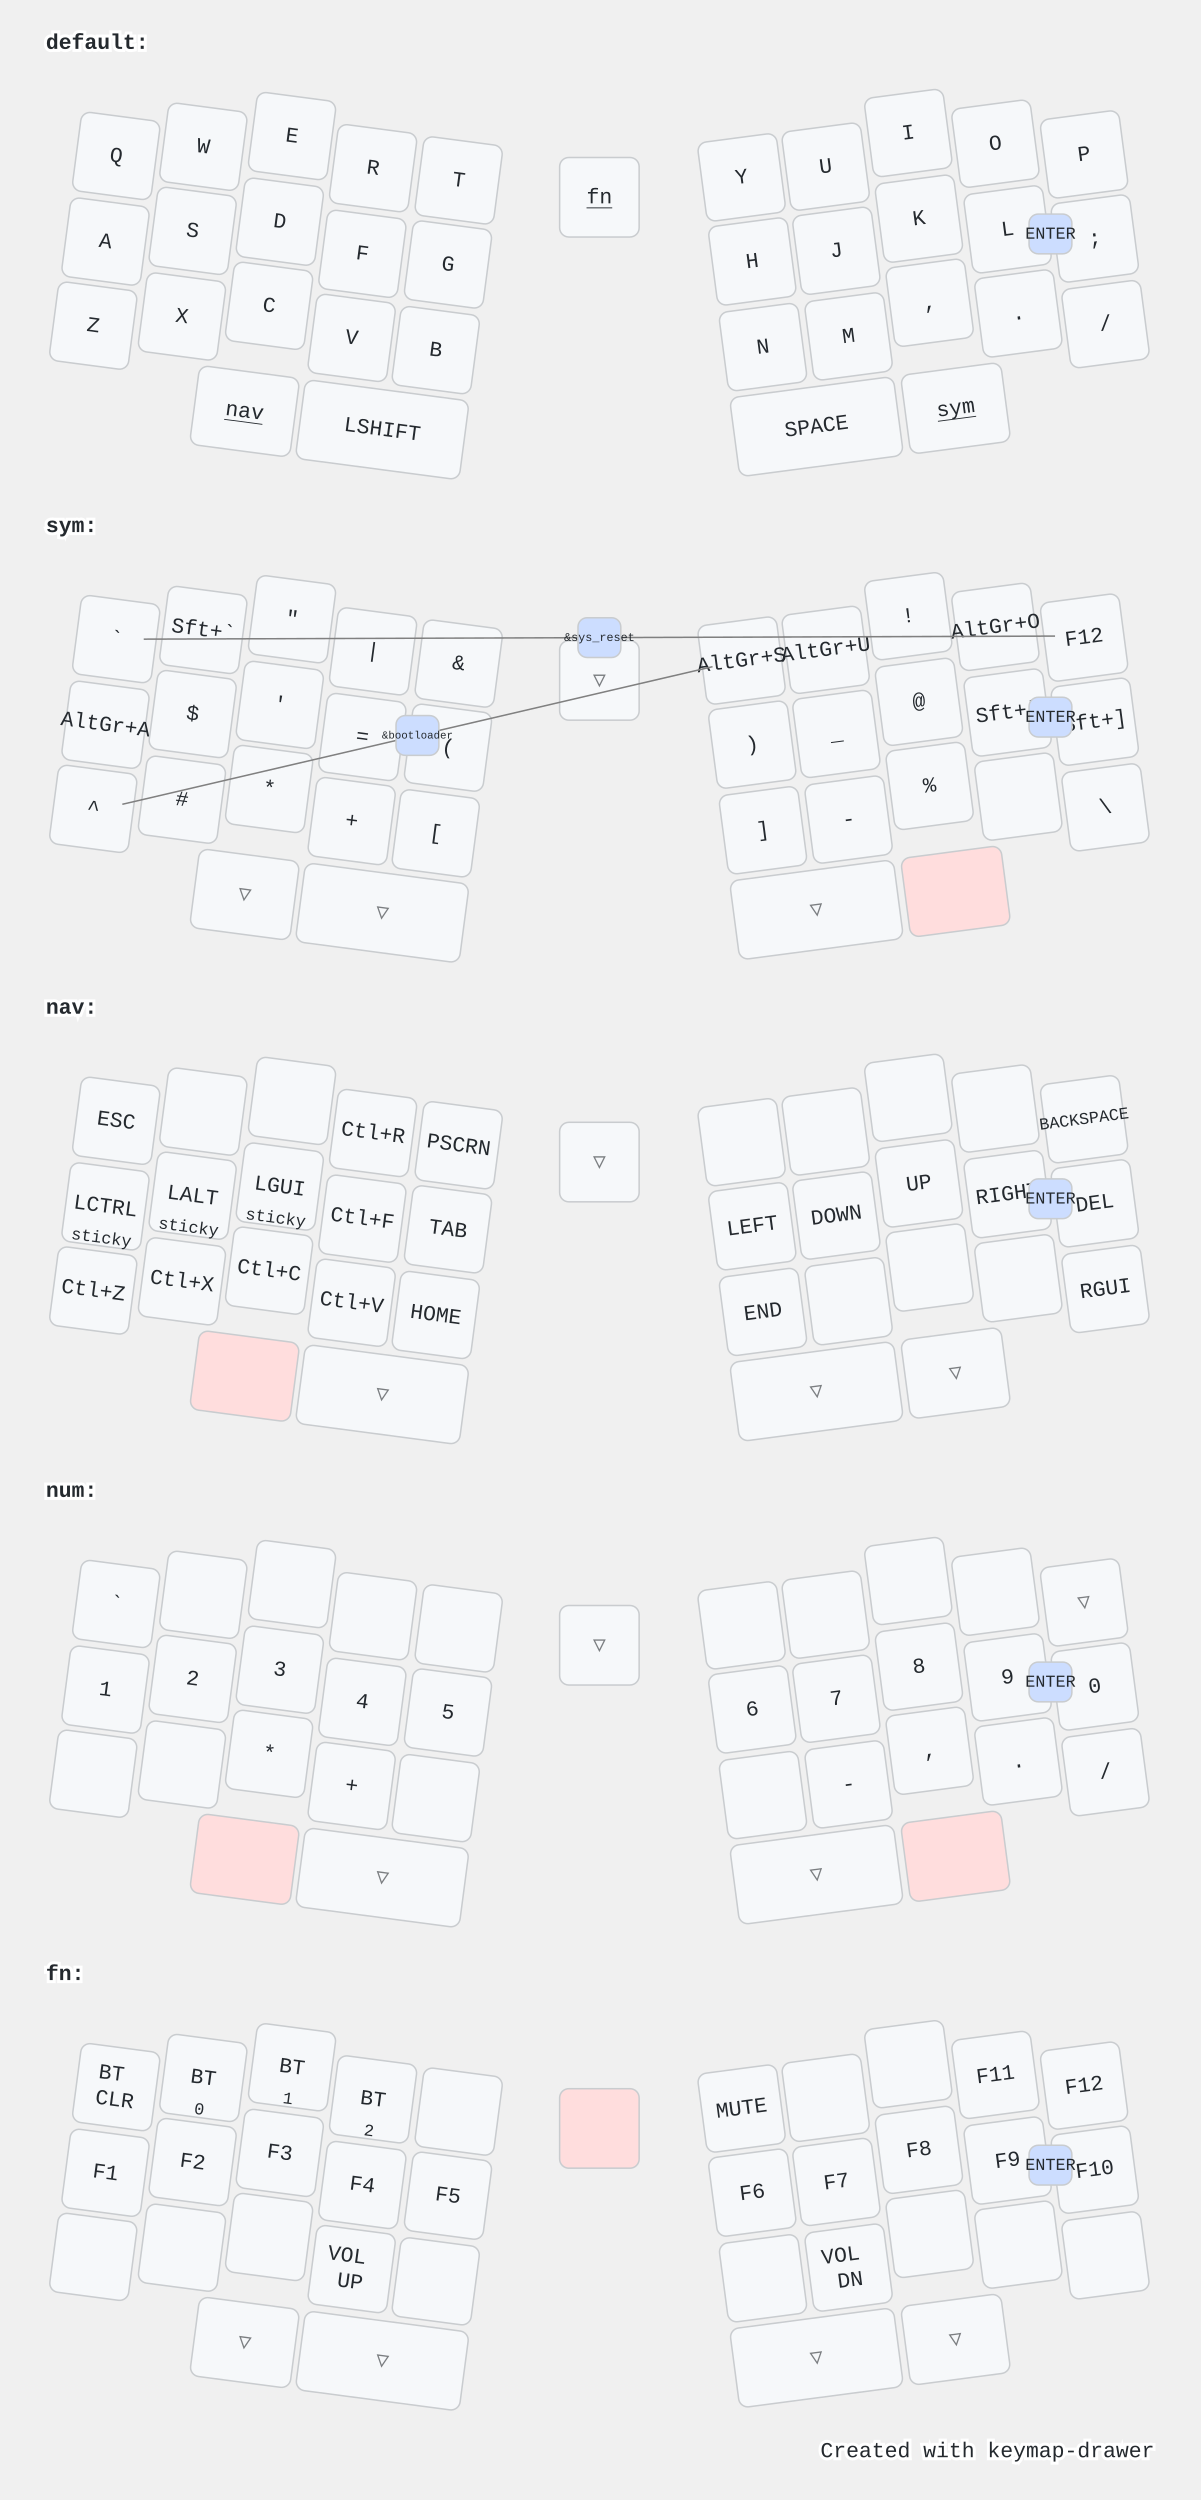
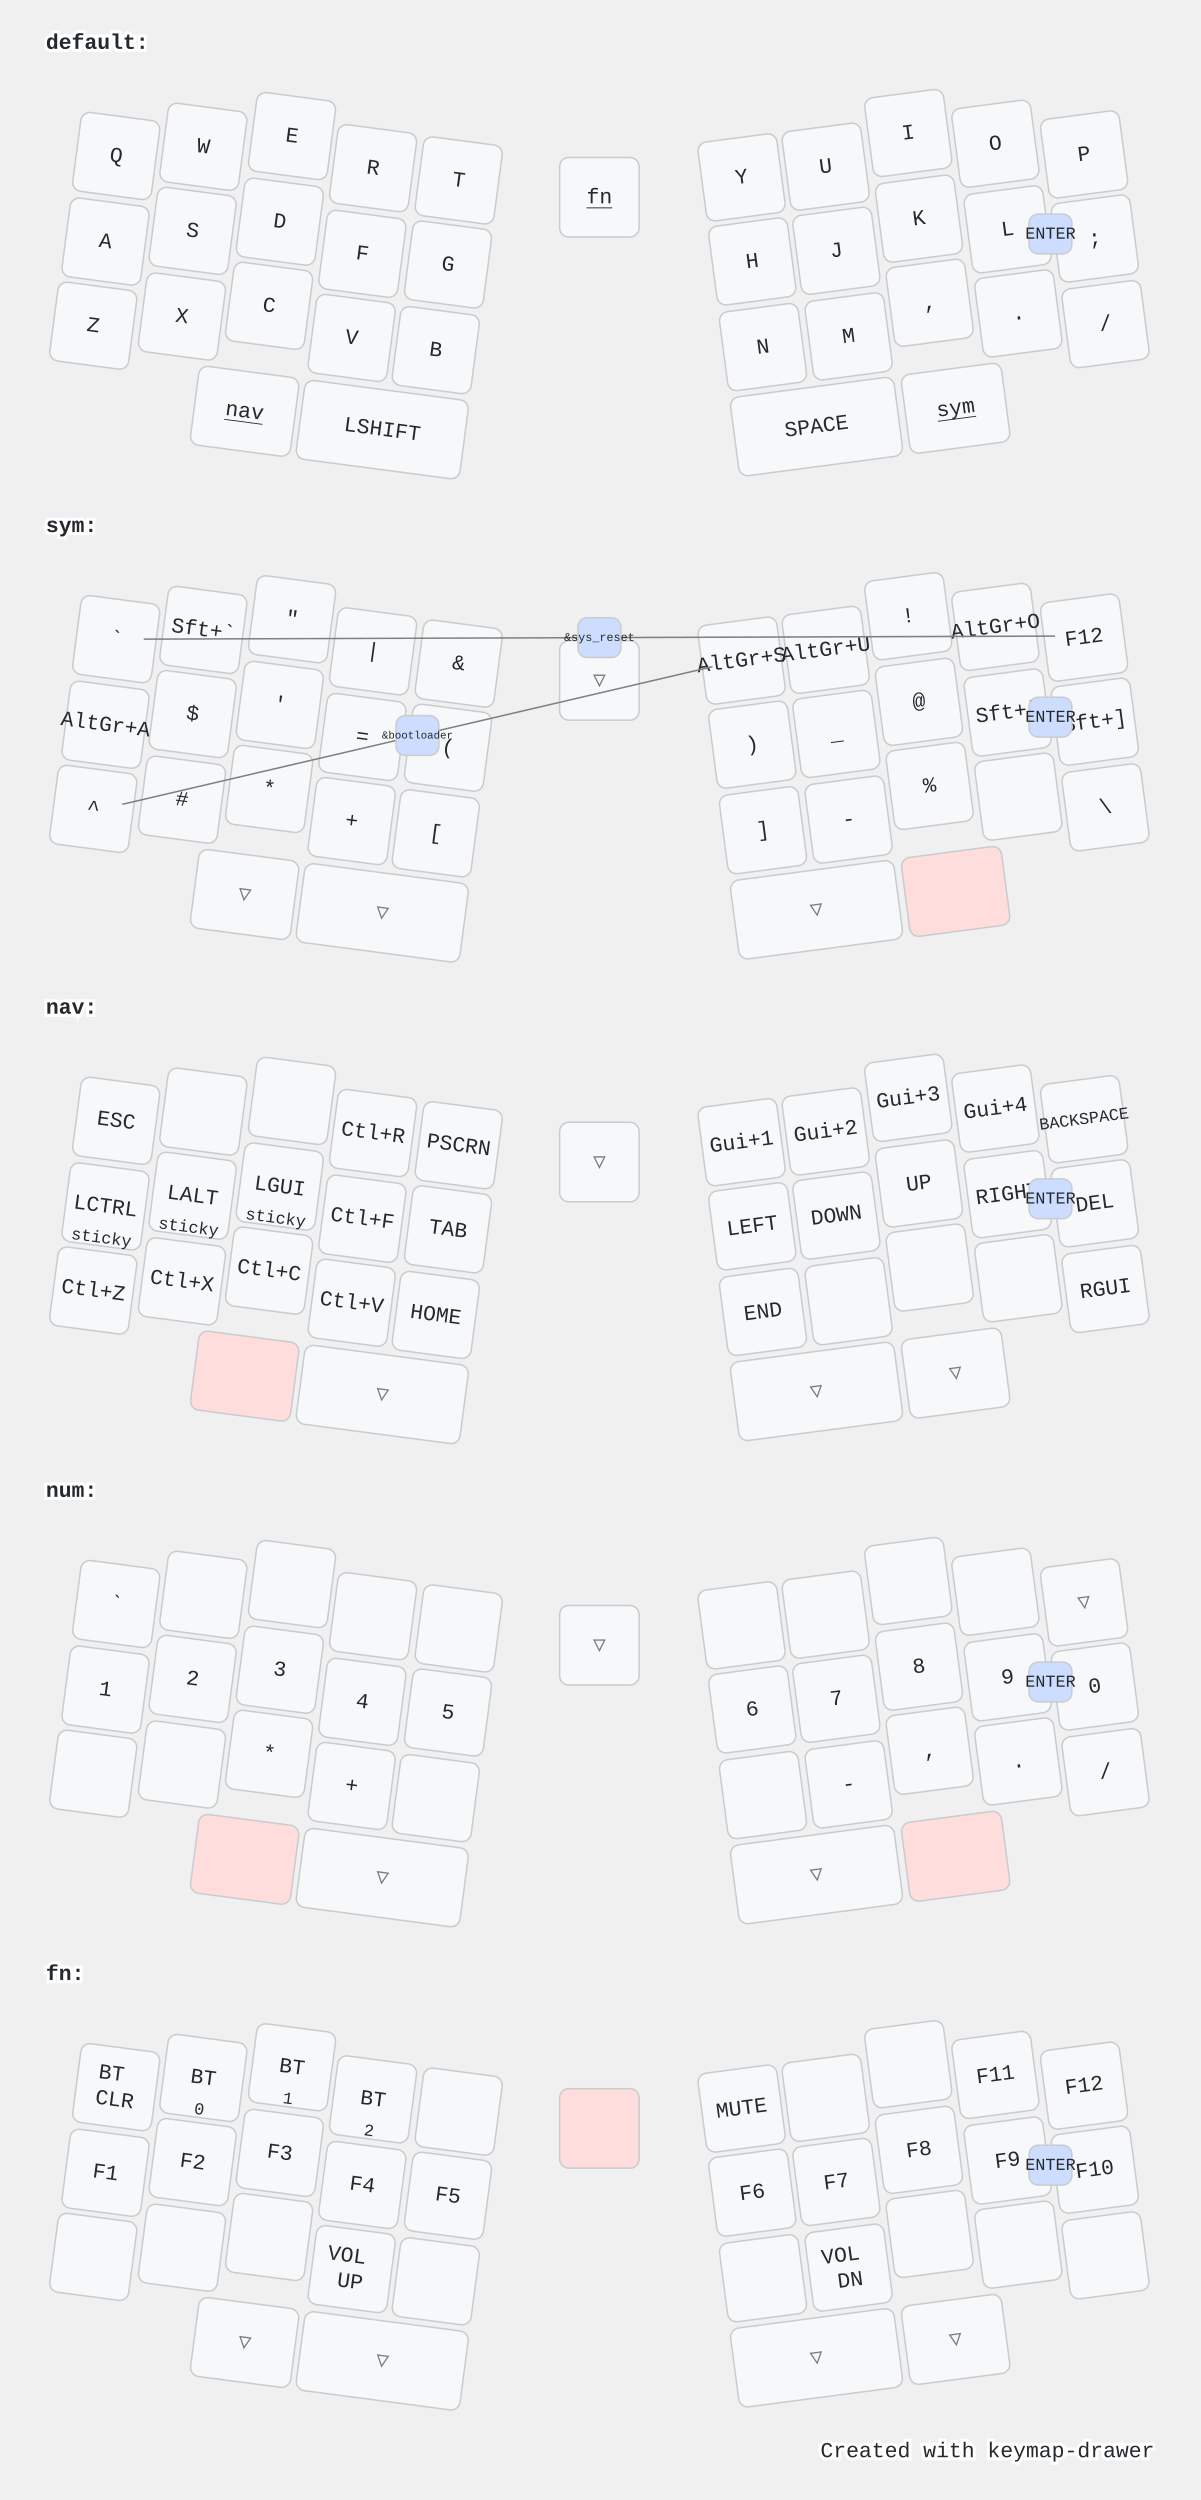
<svg xmlns="http://www.w3.org/2000/svg" width="785" height="1635" viewBox="0 0 785 1635" class="keymap">
  <style>/* inherit to force styles through use tags */
svg path {
    fill: inherit;
}

/* font and background color specifications */
svg.keymap {
    font-family: SFMono-Regular,Consolas,Liberation Mono,Menlo,monospace;
    font-size: 14px;
    font-kerning: normal;
    text-rendering: optimizeLegibility;
    fill: #24292e;
}

/* default key styling */
rect.key {
    fill: #f6f8fa;
}

rect.key, rect.combo {
    stroke: #c9cccf;
    stroke-width: 1;
}

/* default key side styling, only used is draw_key_sides is set */
rect.side {
    filter: brightness(90%);
}

/* color accent for combo boxes */
rect.combo, rect.combo-separate {
    fill: #cdf;
}

/* color accent for held keys */
rect.held, rect.combo.held {
    fill: #fdd;
}

/* color accent for ghost (optional) keys */
rect.ghost, rect.combo.ghost {
    stroke-dasharray: 4, 4;
    stroke-width: 2;
}

text {
    text-anchor: middle;
    dominant-baseline: middle;
}

/* styling for layer labels */
text.label {
    font-weight: bold;
    text-anchor: start;
    stroke: white;
    stroke-width: 4;
    paint-order: stroke;
}

/* styling for optional footer */
text.footer {
    text-anchor: end;
    dominant-baseline: auto;
    stroke: white;
    stroke-width: 4;
    paint-order: stroke;
}

/* styling for combo tap, and key non-tap label text */
text.combo, text.hold, text.shifted, text.left, text.right {
    font-size: 11px;
}

text.hold {
    text-anchor: middle;
    dominant-baseline: auto;
}

text.shifted {
    text-anchor: middle;
    dominant-baseline: hanging;
}

text.left {
    text-anchor: start;
}

text.right {
    text-anchor: end;
}

text.layer-activator {
    text-decoration: underline;
}

/* styling for hold/shifted label text in combo box */
text.combo.hold, text.combo.shifted, text.combo.left, text.combo.right {
    font-size: 8px;
}

/* lighter symbol for transparent keys */
text.trans {
    fill: #7b7e81;
}

/* styling for combo dendrons */
path.combo {
    stroke-width: 1;
    stroke: gray;
    fill: none;
}

/* Start Tabler Icons Cleanup */
/* cannot use height/width with glyphs */
.icon-tabler &gt; path {
    fill: inherit;
    stroke: inherit;
    stroke-width: 2;
}
/* hide tabler's default box */
.icon-tabler &gt; path[stroke="none"][fill="none"] {
    visibility: hidden;
}
/* End Tabler Icons Cleanup */

@media (prefers-color-scheme: dark) {
svg.keymap { fill: #d1d6db; }
rect.key { fill: #3f4750; }
rect.key, rect.combo { stroke: #60666c; }
rect.combo, rect.combo-separate { fill: #1f3d7a; }
rect.held, rect.combo.held { fill: #854747; }
text.label, text.footer { stroke: black; }
text.trans { fill: #7e8184; }
path.combo { stroke: #7f7f7f; }

}</style>
  <g transform="translate(30, 0)" class="layer-default">
    <text x="0" y="28" class="label" id="default">default:</text>
    <g transform="translate(0, 56)">
      <g transform="translate(46, 46) rotate(7.5)" class="key keypos-0">
        <rect rx="6" ry="6" x="-26" y="-26" width="52" height="52" class="key" />
        <text x="0" y="0" class="key tap">Q</text>
      </g>
      <g transform="translate(103, 40) rotate(7.5)" class="key keypos-1">
        <rect rx="6" ry="6" x="-26" y="-26" width="52" height="52" class="key" />
        <text x="0" y="0" class="key tap">W</text>
      </g>
      <g transform="translate(161, 33) rotate(7.5)" class="key keypos-2">
        <rect rx="6" ry="6" x="-26" y="-26" width="52" height="52" class="key" />
        <text x="0" y="0" class="key tap">E</text>
      </g>
      <g transform="translate(214, 54) rotate(7.5)" class="key keypos-3">
        <rect rx="6" ry="6" x="-26" y="-26" width="52" height="52" class="key" />
        <text x="0" y="0" class="key tap">R</text>
      </g>
      <g transform="translate(270, 62) rotate(7.5)" class="key keypos-4">
        <rect rx="6" ry="6" x="-26" y="-26" width="52" height="52" class="key" />
        <text x="0" y="0" class="key tap">T</text>
      </g>
      <g transform="translate(455, 60) rotate(-7.5)" class="key keypos-5">
        <rect rx="6" ry="6" x="-26" y="-26" width="52" height="52" class="key" />
        <text x="0" y="0" class="key tap">Y</text>
      </g>
      <g transform="translate(510, 53) rotate(-7.5)" class="key keypos-6">
        <rect rx="6" ry="6" x="-26" y="-26" width="52" height="52" class="key" />
        <text x="0" y="0" class="key tap">U</text>
      </g>
      <g transform="translate(564, 31) rotate(-7.5)" class="key keypos-7">
        <rect rx="6" ry="6" x="-26" y="-26" width="52" height="52" class="key" />
        <text x="0" y="0" class="key tap">I</text>
      </g>
      <g transform="translate(621, 38) rotate(-7.5)" class="key keypos-8">
        <rect rx="6" ry="6" x="-26" y="-26" width="52" height="52" class="key" />
        <text x="0" y="0" class="key tap">O</text>
      </g>
      <g transform="translate(679, 45) rotate(-7.5)" class="key keypos-9">
        <rect rx="6" ry="6" x="-26" y="-26" width="52" height="52" class="key" />
        <text x="0" y="0" class="key tap">P</text>
      </g>
      <g transform="translate(39, 102) rotate(7.5)" class="key keypos-10">
        <rect rx="6" ry="6" x="-26" y="-26" width="52" height="52" class="key" />
        <text x="0" y="0" class="key tap">A</text>
      </g>
      <g transform="translate(96, 95) rotate(7.5)" class="key keypos-11">
        <rect rx="6" ry="6" x="-26" y="-26" width="52" height="52" class="key" />
        <text x="0" y="0" class="key tap">S</text>
      </g>
      <g transform="translate(153, 89) rotate(7.5)" class="key keypos-12">
        <rect rx="6" ry="6" x="-26" y="-26" width="52" height="52" class="key" />
        <text x="0" y="0" class="key tap">D</text>
      </g>
      <g transform="translate(207, 110) rotate(7.5)" class="key keypos-13">
        <rect rx="6" ry="6" x="-26" y="-26" width="52" height="52" class="key" />
        <text x="0" y="0" class="key tap">F</text>
      </g>
      <g transform="translate(263, 117) rotate(7.5)" class="key keypos-14">
        <rect rx="6" ry="6" x="-26" y="-26" width="52" height="52" class="key" />
        <text x="0" y="0" class="key tap">G</text>
      </g>
      <g transform="translate(462, 115) rotate(-7.5)" class="key keypos-15">
        <rect rx="6" ry="6" x="-26" y="-26" width="52" height="52" class="key" />
        <text x="0" y="0" class="key tap">H</text>
      </g>
      <g transform="translate(517, 108) rotate(-7.5)" class="key keypos-16">
        <rect rx="6" ry="6" x="-26" y="-26" width="52" height="52" class="key" />
        <text x="0" y="0" class="key tap">J</text>
      </g>
      <g transform="translate(571, 87) rotate(-7.5)" class="key keypos-17">
        <rect rx="6" ry="6" x="-26" y="-26" width="52" height="52" class="key" />
        <text x="0" y="0" class="key tap">K</text>
      </g>
      <g transform="translate(629, 94) rotate(-7.5)" class="key keypos-18">
        <rect rx="6" ry="6" x="-26" y="-26" width="52" height="52" class="key" />
        <text x="0" y="0" class="key tap">L</text>
      </g>
      <g transform="translate(686, 100) rotate(-7.5)" class="key keypos-19">
        <rect rx="6" ry="6" x="-26" y="-26" width="52" height="52" class="key" />
        <text x="0" y="0" class="key tap">;</text>
      </g>
      <g transform="translate(31, 157) rotate(7.5)" class="key keypos-20">
        <rect rx="6" ry="6" x="-26" y="-26" width="52" height="52" class="key" />
        <text x="0" y="0" class="key tap">Z</text>
      </g>
      <g transform="translate(89, 151) rotate(7.5)" class="key keypos-21">
        <rect rx="6" ry="6" x="-26" y="-26" width="52" height="52" class="key" />
        <text x="0" y="0" class="key tap">X</text>
      </g>
      <g transform="translate(146, 144) rotate(7.5)" class="key keypos-22">
        <rect rx="6" ry="6" x="-26" y="-26" width="52" height="52" class="key" />
        <text x="0" y="0" class="key tap">C</text>
      </g>
      <g transform="translate(200, 165) rotate(7.5)" class="key keypos-23">
        <rect rx="6" ry="6" x="-26" y="-26" width="52" height="52" class="key" />
        <text x="0" y="0" class="key tap">V</text>
      </g>
      <g transform="translate(255, 173) rotate(7.5)" class="key keypos-24">
        <rect rx="6" ry="6" x="-26" y="-26" width="52" height="52" class="key" />
        <text x="0" y="0" class="key tap">B</text>
      </g>
      <g transform="translate(469, 171) rotate(-7.5)" class="key keypos-25">
        <rect rx="6" ry="6" x="-26" y="-26" width="52" height="52" class="key" />
        <text x="0" y="0" class="key tap">N</text>
      </g>
      <g transform="translate(525, 164) rotate(-7.5)" class="key keypos-26">
        <rect rx="6" ry="6" x="-26" y="-26" width="52" height="52" class="key" />
        <text x="0" y="0" class="key tap">M</text>
      </g>
      <g transform="translate(578, 142) rotate(-7.5)" class="key keypos-27">
        <rect rx="6" ry="6" x="-26" y="-26" width="52" height="52" class="key" />
        <text x="0" y="0" class="key tap">,</text>
      </g>
      <g transform="translate(636, 149) rotate(-7.5)" class="key keypos-28">
        <rect rx="6" ry="6" x="-26" y="-26" width="52" height="52" class="key" />
        <text x="0" y="0" class="key tap">.</text>
      </g>
      <g transform="translate(693, 156) rotate(-7.5)" class="key keypos-29">
        <rect rx="6" ry="6" x="-26" y="-26" width="52" height="52" class="key" />
        <text x="0" y="0" class="key tap">/</text>
      </g>
      <g transform="translate(130, 213) rotate(7.5)" class="key keypos-30">
        <rect rx="6" ry="6" x="-33" y="-26" width="66" height="52" class="key" />
        <a href="#nav">
          <text x="0" y="0" class="key tap layer-activator">nav</text>
        </a>
      </g>
      <g transform="translate(220, 225) rotate(7.5)" class="key keypos-31">
        <rect rx="6" ry="6" x="-54" y="-26" width="108" height="52" class="key" />
        <text x="0" y="0" class="key tap">LSHIFT</text>
      </g>
      <g transform="translate(362, 73)" class="key keypos-32">
        <rect rx="6" ry="6" x="-26" y="-26" width="52" height="52" class="key" />
        <a href="#fn">
          <text x="0" y="0" class="key tap layer-activator">fn</text>
        </a>
      </g>
      <g transform="translate(504, 223) rotate(-7.5)" class="key keypos-33">
        <rect rx="6" ry="6" x="-54" y="-26" width="108" height="52" class="key" />
        <text x="0" y="0" class="key tap">SPACE</text>
      </g>
      <g transform="translate(595, 211) rotate(-7.5)" class="key keypos-34">
        <rect rx="6" ry="6" x="-33" y="-26" width="66" height="52" class="key" />
        <a href="#sym">
          <text x="0" y="0" class="key tap layer-activator">sym</text>
        </a>
      </g>
      <g class="combo combopos-0">
        <rect rx="6" ry="6" x="643" y="84" width="28" height="26" class="combo" />
        <text x="657" y="97" class="combo tap">ENTER</text>
      </g>
    </g>
  </g>
  <g transform="translate(30, 316)" class="layer-sym">
    <text x="0" y="28" class="label" id="sym">sym:</text>
    <g transform="translate(0, 56)">
      <g transform="translate(46, 46) rotate(7.5)" class="key keypos-0">
        <rect rx="6" ry="6" x="-26" y="-26" width="52" height="52" class="key" />
        <text x="0" y="0" class="key tap">`</text>
      </g>
      <g transform="translate(103, 40) rotate(7.5)" class="key keypos-1">
        <rect rx="6" ry="6" x="-26" y="-26" width="52" height="52" class="key" />
        <text x="0" y="0" class="key tap">Sft+`</text>
      </g>
      <g transform="translate(161, 33) rotate(7.5)" class="key keypos-2">
        <rect rx="6" ry="6" x="-26" y="-26" width="52" height="52" class="key" />
        <text x="0" y="0" class="key tap">"</text>
      </g>
      <g transform="translate(214, 54) rotate(7.5)" class="key keypos-3">
        <rect rx="6" ry="6" x="-26" y="-26" width="52" height="52" class="key" />
        <text x="0" y="0" class="key tap">|</text>
      </g>
      <g transform="translate(270, 62) rotate(7.5)" class="key keypos-4">
        <rect rx="6" ry="6" x="-26" y="-26" width="52" height="52" class="key" />
        <text x="0" y="0" class="key tap">&amp;</text>
      </g>
      <g transform="translate(455, 60) rotate(-7.5)" class="key keypos-5">
        <rect rx="6" ry="6" x="-26" y="-26" width="52" height="52" class="key" />
        <text x="0" y="0" class="key tap">AltGr+S</text>
      </g>
      <g transform="translate(510, 53) rotate(-7.5)" class="key keypos-6">
        <rect rx="6" ry="6" x="-26" y="-26" width="52" height="52" class="key" />
        <text x="0" y="0" class="key tap">AltGr+U</text>
      </g>
      <g transform="translate(564, 31) rotate(-7.5)" class="key keypos-7">
        <rect rx="6" ry="6" x="-26" y="-26" width="52" height="52" class="key" />
        <text x="0" y="0" class="key tap">!</text>
      </g>
      <g transform="translate(621, 38) rotate(-7.5)" class="key keypos-8">
        <rect rx="6" ry="6" x="-26" y="-26" width="52" height="52" class="key" />
        <text x="0" y="0" class="key tap">AltGr+O</text>
      </g>
      <g transform="translate(679, 45) rotate(-7.5)" class="key keypos-9">
        <rect rx="6" ry="6" x="-26" y="-26" width="52" height="52" class="key" />
        <text x="0" y="0" class="key tap">F12</text>
      </g>
      <g transform="translate(39, 102) rotate(7.5)" class="key keypos-10">
        <rect rx="6" ry="6" x="-26" y="-26" width="52" height="52" class="key" />
        <text x="0" y="0" class="key tap">AltGr+A</text>
      </g>
      <g transform="translate(96, 95) rotate(7.5)" class="key keypos-11">
        <rect rx="6" ry="6" x="-26" y="-26" width="52" height="52" class="key" />
        <text x="0" y="0" class="key tap">$</text>
      </g>
      <g transform="translate(153, 89) rotate(7.5)" class="key keypos-12">
        <rect rx="6" ry="6" x="-26" y="-26" width="52" height="52" class="key" />
        <text x="0" y="0" class="key tap">'</text>
      </g>
      <g transform="translate(207, 110) rotate(7.5)" class="key keypos-13">
        <rect rx="6" ry="6" x="-26" y="-26" width="52" height="52" class="key" />
        <text x="0" y="0" class="key tap">=</text>
      </g>
      <g transform="translate(263, 117) rotate(7.5)" class="key keypos-14">
        <rect rx="6" ry="6" x="-26" y="-26" width="52" height="52" class="key" />
        <text x="0" y="0" class="key tap">(</text>
      </g>
      <g transform="translate(462, 115) rotate(-7.5)" class="key keypos-15">
        <rect rx="6" ry="6" x="-26" y="-26" width="52" height="52" class="key" />
        <text x="0" y="0" class="key tap">)</text>
      </g>
      <g transform="translate(517, 108) rotate(-7.5)" class="key keypos-16">
        <rect rx="6" ry="6" x="-26" y="-26" width="52" height="52" class="key" />
        <text x="0" y="0" class="key tap">_</text>
      </g>
      <g transform="translate(571, 87) rotate(-7.5)" class="key keypos-17">
        <rect rx="6" ry="6" x="-26" y="-26" width="52" height="52" class="key" />
        <text x="0" y="0" class="key tap">@</text>
      </g>
      <g transform="translate(629, 94) rotate(-7.5)" class="key keypos-18">
        <rect rx="6" ry="6" x="-26" y="-26" width="52" height="52" class="key" />
        <text x="0" y="0" class="key tap">Sft+[</text>
      </g>
      <g transform="translate(686, 100) rotate(-7.5)" class="key keypos-19">
        <rect rx="6" ry="6" x="-26" y="-26" width="52" height="52" class="key" />
        <text x="0" y="0" class="key tap">Sft+]</text>
      </g>
      <g transform="translate(31, 157) rotate(7.5)" class="key keypos-20">
        <rect rx="6" ry="6" x="-26" y="-26" width="52" height="52" class="key" />
        <text x="0" y="0" class="key tap">^</text>
      </g>
      <g transform="translate(89, 151) rotate(7.5)" class="key keypos-21">
        <rect rx="6" ry="6" x="-26" y="-26" width="52" height="52" class="key" />
        <text x="0" y="0" class="key tap">#</text>
      </g>
      <g transform="translate(146, 144) rotate(7.5)" class="key keypos-22">
        <rect rx="6" ry="6" x="-26" y="-26" width="52" height="52" class="key" />
        <text x="0" y="0" class="key tap">*</text>
      </g>
      <g transform="translate(200, 165) rotate(7.5)" class="key keypos-23">
        <rect rx="6" ry="6" x="-26" y="-26" width="52" height="52" class="key" />
        <text x="0" y="0" class="key tap">+</text>
      </g>
      <g transform="translate(255, 173) rotate(7.5)" class="key keypos-24">
        <rect rx="6" ry="6" x="-26" y="-26" width="52" height="52" class="key" />
        <text x="0" y="0" class="key tap">[</text>
      </g>
      <g transform="translate(469, 171) rotate(-7.5)" class="key keypos-25">
        <rect rx="6" ry="6" x="-26" y="-26" width="52" height="52" class="key" />
        <text x="0" y="0" class="key tap">]</text>
      </g>
      <g transform="translate(525, 164) rotate(-7.5)" class="key keypos-26">
        <rect rx="6" ry="6" x="-26" y="-26" width="52" height="52" class="key" />
        <text x="0" y="0" class="key tap">-</text>
      </g>
      <g transform="translate(578, 142) rotate(-7.5)" class="key keypos-27">
        <rect rx="6" ry="6" x="-26" y="-26" width="52" height="52" class="key" />
        <text x="0" y="0" class="key tap">%</text>
      </g>
      <g transform="translate(636, 149) rotate(-7.5)" class="key keypos-28">
        <rect rx="6" ry="6" x="-26" y="-26" width="52" height="52" class="key" />
      </g>
      <g transform="translate(693, 156) rotate(-7.5)" class="key keypos-29">
        <rect rx="6" ry="6" x="-26" y="-26" width="52" height="52" class="key" />
        <text x="0" y="0" class="key tap">\</text>
      </g>
      <g transform="translate(130, 213) rotate(7.5)" class="key trans keypos-30">
        <rect rx="6" ry="6" x="-33" y="-26" width="66" height="52" class="key trans" />
        <text x="0" y="0" class="key trans tap">▽</text>
      </g>
      <g transform="translate(220, 225) rotate(7.5)" class="key trans keypos-31">
        <rect rx="6" ry="6" x="-54" y="-26" width="108" height="52" class="key trans" />
        <text x="0" y="0" class="key trans tap">▽</text>
      </g>
      <g transform="translate(362, 73)" class="key trans keypos-32">
        <rect rx="6" ry="6" x="-26" y="-26" width="52" height="52" class="key trans" />
        <text x="0" y="0" class="key trans tap">▽</text>
      </g>
      <g transform="translate(504, 223) rotate(-7.5)" class="key trans keypos-33">
        <rect rx="6" ry="6" x="-54" y="-26" width="108" height="52" class="key trans" />
        <text x="0" y="0" class="key trans tap">▽</text>
      </g>
      <g transform="translate(595, 211) rotate(-7.5)" class="key held keypos-34">
        <rect rx="6" ry="6" x="-33" y="-26" width="66" height="52" class="key held" />
      </g>
      <g class="combo combopos-0">
        <rect rx="6" ry="6" x="643" y="84" width="28" height="26" class="combo" />
        <text x="657" y="97" class="combo tap">ENTER</text>
      </g>
      <g class="combo combopos-1">
        <path d="M362,45 l-298,1" class="combo" />
        <path d="M362,45 l298,-1" class="combo" />
        <rect rx="6" ry="6" x="348" y="32" width="28" height="26" class="combo" />
        <text x="362" y="45" class="combo tap">
          <tspan style="font-size: 70%">&amp;sys_reset</tspan>
        </text>
      </g>
      <g class="combo combopos-2">
        <path d="M243,109 l193,-45" class="combo" />
        <path d="M243,109 l-193,45" class="combo" />
        <rect rx="6" ry="6" x="229" y="96" width="28" height="26" class="combo" />
        <text x="243" y="109" class="combo tap">
          <tspan style="font-size: 64%">&amp;bootloader</tspan>
        </text>
      </g>
    </g>
  </g>
  <g transform="translate(30, 631)" class="layer-nav">
    <text x="0" y="28" class="label" id="nav">nav:</text>
    <g transform="translate(0, 56)">
      <g transform="translate(46, 46) rotate(7.5)" class="key keypos-0">
        <rect rx="6" ry="6" x="-26" y="-26" width="52" height="52" class="key" />
        <text x="0" y="0" class="key tap">ESC</text>
      </g>
      <g transform="translate(103, 40) rotate(7.5)" class="key keypos-1">
        <rect rx="6" ry="6" x="-26" y="-26" width="52" height="52" class="key" />
      </g>
      <g transform="translate(161, 33) rotate(7.5)" class="key keypos-2">
        <rect rx="6" ry="6" x="-26" y="-26" width="52" height="52" class="key" />
      </g>
      <g transform="translate(214, 54) rotate(7.5)" class="key keypos-3">
        <rect rx="6" ry="6" x="-26" y="-26" width="52" height="52" class="key" />
        <text x="0" y="0" class="key tap">Ctl+R</text>
      </g>
      <g transform="translate(270, 62) rotate(7.5)" class="key keypos-4">
        <rect rx="6" ry="6" x="-26" y="-26" width="52" height="52" class="key" />
        <text x="0" y="0" class="key tap">PSCRN</text>
      </g>
      <g transform="translate(455, 60) rotate(-7.5)" class="key keypos-5">
        <rect rx="6" ry="6" x="-26" y="-26" width="52" height="52" class="key" />
+         <text x="0" y="0" class="key tap">Gui+1</text>
      </g>
      <g transform="translate(510, 53) rotate(-7.5)" class="key keypos-6">
        <rect rx="6" ry="6" x="-26" y="-26" width="52" height="52" class="key" />
+         <text x="0" y="0" class="key tap">Gui+2</text>
      </g>
      <g transform="translate(564, 31) rotate(-7.5)" class="key keypos-7">
        <rect rx="6" ry="6" x="-26" y="-26" width="52" height="52" class="key" />
+         <text x="0" y="0" class="key tap">Gui+3</text>
      </g>
      <g transform="translate(621, 38) rotate(-7.5)" class="key keypos-8">
        <rect rx="6" ry="6" x="-26" y="-26" width="52" height="52" class="key" />
+         <text x="0" y="0" class="key tap">Gui+4</text>
      </g>
      <g transform="translate(679, 45) rotate(-7.5)" class="key keypos-9">
        <rect rx="6" ry="6" x="-26" y="-26" width="52" height="52" class="key" />
        <text x="0" y="0" class="key tap">
          <tspan style="font-size: 78%">BACKSPACE</tspan>
        </text>
      </g>
      <g transform="translate(39, 102) rotate(7.5)" class="key keypos-10">
        <rect rx="6" ry="6" x="-26" y="-26" width="52" height="52" class="key" />
        <text x="0" y="0" class="key tap">LCTRL</text>
        <text x="0" y="24" class="key hold">sticky</text>
      </g>
      <g transform="translate(96, 95) rotate(7.5)" class="key keypos-11">
        <rect rx="6" ry="6" x="-26" y="-26" width="52" height="52" class="key" />
        <text x="0" y="0" class="key tap">LALT</text>
        <text x="0" y="24" class="key hold">sticky</text>
      </g>
      <g transform="translate(153, 89) rotate(7.5)" class="key keypos-12">
        <rect rx="6" ry="6" x="-26" y="-26" width="52" height="52" class="key" />
        <text x="0" y="0" class="key tap">LGUI</text>
        <text x="0" y="24" class="key hold">sticky</text>
      </g>
      <g transform="translate(207, 110) rotate(7.5)" class="key keypos-13">
        <rect rx="6" ry="6" x="-26" y="-26" width="52" height="52" class="key" />
        <text x="0" y="0" class="key tap">Ctl+F</text>
      </g>
      <g transform="translate(263, 117) rotate(7.5)" class="key keypos-14">
        <rect rx="6" ry="6" x="-26" y="-26" width="52" height="52" class="key" />
        <text x="0" y="0" class="key tap">TAB</text>
      </g>
      <g transform="translate(462, 115) rotate(-7.5)" class="key keypos-15">
        <rect rx="6" ry="6" x="-26" y="-26" width="52" height="52" class="key" />
        <text x="0" y="0" class="key tap">LEFT</text>
      </g>
      <g transform="translate(517, 108) rotate(-7.5)" class="key keypos-16">
        <rect rx="6" ry="6" x="-26" y="-26" width="52" height="52" class="key" />
        <text x="0" y="0" class="key tap">DOWN</text>
      </g>
      <g transform="translate(571, 87) rotate(-7.5)" class="key keypos-17">
        <rect rx="6" ry="6" x="-26" y="-26" width="52" height="52" class="key" />
        <text x="0" y="0" class="key tap">UP</text>
      </g>
      <g transform="translate(629, 94) rotate(-7.5)" class="key keypos-18">
        <rect rx="6" ry="6" x="-26" y="-26" width="52" height="52" class="key" />
        <text x="0" y="0" class="key tap">RIGHT</text>
      </g>
      <g transform="translate(686, 100) rotate(-7.5)" class="key keypos-19">
        <rect rx="6" ry="6" x="-26" y="-26" width="52" height="52" class="key" />
        <text x="0" y="0" class="key tap">DEL</text>
      </g>
      <g transform="translate(31, 157) rotate(7.5)" class="key keypos-20">
        <rect rx="6" ry="6" x="-26" y="-26" width="52" height="52" class="key" />
        <text x="0" y="0" class="key tap">Ctl+Z</text>
      </g>
      <g transform="translate(89, 151) rotate(7.5)" class="key keypos-21">
        <rect rx="6" ry="6" x="-26" y="-26" width="52" height="52" class="key" />
        <text x="0" y="0" class="key tap">Ctl+X</text>
      </g>
      <g transform="translate(146, 144) rotate(7.5)" class="key keypos-22">
        <rect rx="6" ry="6" x="-26" y="-26" width="52" height="52" class="key" />
        <text x="0" y="0" class="key tap">Ctl+C</text>
      </g>
      <g transform="translate(200, 165) rotate(7.5)" class="key keypos-23">
        <rect rx="6" ry="6" x="-26" y="-26" width="52" height="52" class="key" />
        <text x="0" y="0" class="key tap">Ctl+V</text>
      </g>
      <g transform="translate(255, 173) rotate(7.5)" class="key keypos-24">
        <rect rx="6" ry="6" x="-26" y="-26" width="52" height="52" class="key" />
        <text x="0" y="0" class="key tap">HOME</text>
      </g>
      <g transform="translate(469, 171) rotate(-7.5)" class="key keypos-25">
        <rect rx="6" ry="6" x="-26" y="-26" width="52" height="52" class="key" />
        <text x="0" y="0" class="key tap">END</text>
      </g>
      <g transform="translate(525, 164) rotate(-7.5)" class="key keypos-26">
        <rect rx="6" ry="6" x="-26" y="-26" width="52" height="52" class="key" />
      </g>
      <g transform="translate(578, 142) rotate(-7.5)" class="key keypos-27">
        <rect rx="6" ry="6" x="-26" y="-26" width="52" height="52" class="key" />
      </g>
      <g transform="translate(636, 149) rotate(-7.5)" class="key keypos-28">
        <rect rx="6" ry="6" x="-26" y="-26" width="52" height="52" class="key" />
      </g>
      <g transform="translate(693, 156) rotate(-7.5)" class="key keypos-29">
        <rect rx="6" ry="6" x="-26" y="-26" width="52" height="52" class="key" />
        <text x="0" y="0" class="key tap">RGUI</text>
      </g>
      <g transform="translate(130, 213) rotate(7.5)" class="key held keypos-30">
        <rect rx="6" ry="6" x="-33" y="-26" width="66" height="52" class="key held" />
      </g>
      <g transform="translate(220, 225) rotate(7.5)" class="key trans keypos-31">
        <rect rx="6" ry="6" x="-54" y="-26" width="108" height="52" class="key trans" />
        <text x="0" y="0" class="key trans tap">▽</text>
      </g>
      <g transform="translate(362, 73)" class="key trans keypos-32">
        <rect rx="6" ry="6" x="-26" y="-26" width="52" height="52" class="key trans" />
        <text x="0" y="0" class="key trans tap">▽</text>
      </g>
      <g transform="translate(504, 223) rotate(-7.5)" class="key trans keypos-33">
        <rect rx="6" ry="6" x="-54" y="-26" width="108" height="52" class="key trans" />
        <text x="0" y="0" class="key trans tap">▽</text>
      </g>
      <g transform="translate(595, 211) rotate(-7.5)" class="key trans keypos-34">
        <rect rx="6" ry="6" x="-33" y="-26" width="66" height="52" class="key trans" />
        <text x="0" y="0" class="key trans tap">▽</text>
      </g>
      <g class="combo combopos-0">
        <rect rx="6" ry="6" x="643" y="84" width="28" height="26" class="combo" />
        <text x="657" y="97" class="combo tap">ENTER</text>
      </g>
    </g>
  </g>
  <g transform="translate(30, 947)" class="layer-num">
    <text x="0" y="28" class="label" id="num">num:</text>
    <g transform="translate(0, 56)">
      <g transform="translate(46, 46) rotate(7.5)" class="key keypos-0">
        <rect rx="6" ry="6" x="-26" y="-26" width="52" height="52" class="key" />
        <text x="0" y="0" class="key tap">`</text>
      </g>
      <g transform="translate(103, 40) rotate(7.5)" class="key keypos-1">
        <rect rx="6" ry="6" x="-26" y="-26" width="52" height="52" class="key" />
      </g>
      <g transform="translate(161, 33) rotate(7.5)" class="key keypos-2">
        <rect rx="6" ry="6" x="-26" y="-26" width="52" height="52" class="key" />
      </g>
      <g transform="translate(214, 54) rotate(7.5)" class="key keypos-3">
        <rect rx="6" ry="6" x="-26" y="-26" width="52" height="52" class="key" />
      </g>
      <g transform="translate(270, 62) rotate(7.5)" class="key keypos-4">
        <rect rx="6" ry="6" x="-26" y="-26" width="52" height="52" class="key" />
      </g>
      <g transform="translate(455, 60) rotate(-7.5)" class="key keypos-5">
        <rect rx="6" ry="6" x="-26" y="-26" width="52" height="52" class="key" />
      </g>
      <g transform="translate(510, 53) rotate(-7.5)" class="key keypos-6">
        <rect rx="6" ry="6" x="-26" y="-26" width="52" height="52" class="key" />
      </g>
      <g transform="translate(564, 31) rotate(-7.5)" class="key keypos-7">
        <rect rx="6" ry="6" x="-26" y="-26" width="52" height="52" class="key" />
      </g>
      <g transform="translate(621, 38) rotate(-7.5)" class="key keypos-8">
        <rect rx="6" ry="6" x="-26" y="-26" width="52" height="52" class="key" />
      </g>
      <g transform="translate(679, 45) rotate(-7.5)" class="key trans keypos-9">
        <rect rx="6" ry="6" x="-26" y="-26" width="52" height="52" class="key trans" />
        <text x="0" y="0" class="key trans tap">▽</text>
      </g>
      <g transform="translate(39, 102) rotate(7.5)" class="key keypos-10">
        <rect rx="6" ry="6" x="-26" y="-26" width="52" height="52" class="key" />
        <text x="0" y="0" class="key tap">1</text>
      </g>
      <g transform="translate(96, 95) rotate(7.5)" class="key keypos-11">
        <rect rx="6" ry="6" x="-26" y="-26" width="52" height="52" class="key" />
        <text x="0" y="0" class="key tap">2</text>
      </g>
      <g transform="translate(153, 89) rotate(7.5)" class="key keypos-12">
        <rect rx="6" ry="6" x="-26" y="-26" width="52" height="52" class="key" />
        <text x="0" y="0" class="key tap">3</text>
      </g>
      <g transform="translate(207, 110) rotate(7.5)" class="key keypos-13">
        <rect rx="6" ry="6" x="-26" y="-26" width="52" height="52" class="key" />
        <text x="0" y="0" class="key tap">4</text>
      </g>
      <g transform="translate(263, 117) rotate(7.5)" class="key keypos-14">
        <rect rx="6" ry="6" x="-26" y="-26" width="52" height="52" class="key" />
        <text x="0" y="0" class="key tap">5</text>
      </g>
      <g transform="translate(462, 115) rotate(-7.5)" class="key keypos-15">
        <rect rx="6" ry="6" x="-26" y="-26" width="52" height="52" class="key" />
        <text x="0" y="0" class="key tap">6</text>
      </g>
      <g transform="translate(517, 108) rotate(-7.5)" class="key keypos-16">
        <rect rx="6" ry="6" x="-26" y="-26" width="52" height="52" class="key" />
        <text x="0" y="0" class="key tap">7</text>
      </g>
      <g transform="translate(571, 87) rotate(-7.5)" class="key keypos-17">
        <rect rx="6" ry="6" x="-26" y="-26" width="52" height="52" class="key" />
        <text x="0" y="0" class="key tap">8</text>
      </g>
      <g transform="translate(629, 94) rotate(-7.5)" class="key keypos-18">
        <rect rx="6" ry="6" x="-26" y="-26" width="52" height="52" class="key" />
        <text x="0" y="0" class="key tap">9</text>
      </g>
      <g transform="translate(686, 100) rotate(-7.5)" class="key keypos-19">
        <rect rx="6" ry="6" x="-26" y="-26" width="52" height="52" class="key" />
        <text x="0" y="0" class="key tap">0</text>
      </g>
      <g transform="translate(31, 157) rotate(7.5)" class="key keypos-20">
        <rect rx="6" ry="6" x="-26" y="-26" width="52" height="52" class="key" />
      </g>
      <g transform="translate(89, 151) rotate(7.5)" class="key keypos-21">
        <rect rx="6" ry="6" x="-26" y="-26" width="52" height="52" class="key" />
      </g>
      <g transform="translate(146, 144) rotate(7.5)" class="key keypos-22">
        <rect rx="6" ry="6" x="-26" y="-26" width="52" height="52" class="key" />
        <text x="0" y="0" class="key tap">*</text>
      </g>
      <g transform="translate(200, 165) rotate(7.5)" class="key keypos-23">
        <rect rx="6" ry="6" x="-26" y="-26" width="52" height="52" class="key" />
        <text x="0" y="0" class="key tap">+</text>
      </g>
      <g transform="translate(255, 173) rotate(7.5)" class="key keypos-24">
        <rect rx="6" ry="6" x="-26" y="-26" width="52" height="52" class="key" />
      </g>
      <g transform="translate(469, 171) rotate(-7.5)" class="key keypos-25">
        <rect rx="6" ry="6" x="-26" y="-26" width="52" height="52" class="key" />
      </g>
      <g transform="translate(525, 164) rotate(-7.5)" class="key keypos-26">
        <rect rx="6" ry="6" x="-26" y="-26" width="52" height="52" class="key" />
        <text x="0" y="0" class="key tap">-</text>
      </g>
      <g transform="translate(578, 142) rotate(-7.5)" class="key keypos-27">
        <rect rx="6" ry="6" x="-26" y="-26" width="52" height="52" class="key" />
        <text x="0" y="0" class="key tap">,</text>
      </g>
      <g transform="translate(636, 149) rotate(-7.5)" class="key keypos-28">
        <rect rx="6" ry="6" x="-26" y="-26" width="52" height="52" class="key" />
        <text x="0" y="0" class="key tap">.</text>
      </g>
      <g transform="translate(693, 156) rotate(-7.5)" class="key keypos-29">
        <rect rx="6" ry="6" x="-26" y="-26" width="52" height="52" class="key" />
        <text x="0" y="0" class="key tap">/</text>
      </g>
      <g transform="translate(130, 213) rotate(7.5)" class="key held keypos-30">
        <rect rx="6" ry="6" x="-33" y="-26" width="66" height="52" class="key held" />
      </g>
      <g transform="translate(220, 225) rotate(7.5)" class="key trans keypos-31">
        <rect rx="6" ry="6" x="-54" y="-26" width="108" height="52" class="key trans" />
        <text x="0" y="0" class="key trans tap">▽</text>
      </g>
      <g transform="translate(362, 73)" class="key trans keypos-32">
        <rect rx="6" ry="6" x="-26" y="-26" width="52" height="52" class="key trans" />
        <text x="0" y="0" class="key trans tap">▽</text>
      </g>
      <g transform="translate(504, 223) rotate(-7.5)" class="key trans keypos-33">
        <rect rx="6" ry="6" x="-54" y="-26" width="108" height="52" class="key trans" />
        <text x="0" y="0" class="key trans tap">▽</text>
      </g>
      <g transform="translate(595, 211) rotate(-7.5)" class="key held keypos-34">
        <rect rx="6" ry="6" x="-33" y="-26" width="66" height="52" class="key held" />
      </g>
      <g class="combo combopos-0">
        <rect rx="6" ry="6" x="643" y="84" width="28" height="26" class="combo" />
        <text x="657" y="97" class="combo tap">ENTER</text>
      </g>
    </g>
  </g>
  <g transform="translate(30, 1263)" class="layer-fn">
    <text x="0" y="28" class="label" id="fn">fn:</text>
    <g transform="translate(0, 56)">
      <g transform="translate(46, 46) rotate(7.5)" class="key keypos-0">
        <rect rx="6" ry="6" x="-26" y="-26" width="52" height="52" class="key" />
        <text x="0" y="0" class="key tap">
          <tspan x="0" dy="-0.6em">BT</tspan>
          <tspan x="0" dy="1.2em">CLR</tspan>
        </text>
      </g>
      <g transform="translate(103, 40) rotate(7.5)" class="key keypos-1">
        <rect rx="6" ry="6" x="-26" y="-26" width="52" height="52" class="key" />
        <text x="0" y="0" class="key tap">BT</text>
        <text x="0" y="24" class="key hold">0</text>
      </g>
      <g transform="translate(161, 33) rotate(7.5)" class="key keypos-2">
        <rect rx="6" ry="6" x="-26" y="-26" width="52" height="52" class="key" />
        <text x="0" y="0" class="key tap">BT</text>
        <text x="0" y="24" class="key hold">1</text>
      </g>
      <g transform="translate(214, 54) rotate(7.5)" class="key keypos-3">
        <rect rx="6" ry="6" x="-26" y="-26" width="52" height="52" class="key" />
        <text x="0" y="0" class="key tap">BT</text>
        <text x="0" y="24" class="key hold">2</text>
      </g>
      <g transform="translate(270, 62) rotate(7.5)" class="key keypos-4">
        <rect rx="6" ry="6" x="-26" y="-26" width="52" height="52" class="key" />
      </g>
      <g transform="translate(455, 60) rotate(-7.5)" class="key keypos-5">
        <rect rx="6" ry="6" x="-26" y="-26" width="52" height="52" class="key" />
        <text x="0" y="0" class="key tap">MUTE</text>
      </g>
      <g transform="translate(510, 53) rotate(-7.5)" class="key keypos-6">
        <rect rx="6" ry="6" x="-26" y="-26" width="52" height="52" class="key" />
      </g>
      <g transform="translate(564, 31) rotate(-7.5)" class="key keypos-7">
        <rect rx="6" ry="6" x="-26" y="-26" width="52" height="52" class="key" />
      </g>
      <g transform="translate(621, 38) rotate(-7.5)" class="key keypos-8">
        <rect rx="6" ry="6" x="-26" y="-26" width="52" height="52" class="key" />
        <text x="0" y="0" class="key tap">F11</text>
      </g>
      <g transform="translate(679, 45) rotate(-7.5)" class="key keypos-9">
        <rect rx="6" ry="6" x="-26" y="-26" width="52" height="52" class="key" />
        <text x="0" y="0" class="key tap">F12</text>
      </g>
      <g transform="translate(39, 102) rotate(7.5)" class="key keypos-10">
        <rect rx="6" ry="6" x="-26" y="-26" width="52" height="52" class="key" />
        <text x="0" y="0" class="key tap">F1</text>
      </g>
      <g transform="translate(96, 95) rotate(7.5)" class="key keypos-11">
        <rect rx="6" ry="6" x="-26" y="-26" width="52" height="52" class="key" />
        <text x="0" y="0" class="key tap">F2</text>
      </g>
      <g transform="translate(153, 89) rotate(7.5)" class="key keypos-12">
        <rect rx="6" ry="6" x="-26" y="-26" width="52" height="52" class="key" />
        <text x="0" y="0" class="key tap">F3</text>
      </g>
      <g transform="translate(207, 110) rotate(7.5)" class="key keypos-13">
        <rect rx="6" ry="6" x="-26" y="-26" width="52" height="52" class="key" />
        <text x="0" y="0" class="key tap">F4</text>
      </g>
      <g transform="translate(263, 117) rotate(7.5)" class="key keypos-14">
        <rect rx="6" ry="6" x="-26" y="-26" width="52" height="52" class="key" />
        <text x="0" y="0" class="key tap">F5</text>
      </g>
      <g transform="translate(462, 115) rotate(-7.5)" class="key keypos-15">
        <rect rx="6" ry="6" x="-26" y="-26" width="52" height="52" class="key" />
        <text x="0" y="0" class="key tap">F6</text>
      </g>
      <g transform="translate(517, 108) rotate(-7.5)" class="key keypos-16">
        <rect rx="6" ry="6" x="-26" y="-26" width="52" height="52" class="key" />
        <text x="0" y="0" class="key tap">F7</text>
      </g>
      <g transform="translate(571, 87) rotate(-7.5)" class="key keypos-17">
        <rect rx="6" ry="6" x="-26" y="-26" width="52" height="52" class="key" />
        <text x="0" y="0" class="key tap">F8</text>
      </g>
      <g transform="translate(629, 94) rotate(-7.5)" class="key keypos-18">
        <rect rx="6" ry="6" x="-26" y="-26" width="52" height="52" class="key" />
        <text x="0" y="0" class="key tap">F9</text>
      </g>
      <g transform="translate(686, 100) rotate(-7.5)" class="key keypos-19">
        <rect rx="6" ry="6" x="-26" y="-26" width="52" height="52" class="key" />
        <text x="0" y="0" class="key tap">F10</text>
      </g>
      <g transform="translate(31, 157) rotate(7.5)" class="key keypos-20">
        <rect rx="6" ry="6" x="-26" y="-26" width="52" height="52" class="key" />
      </g>
      <g transform="translate(89, 151) rotate(7.5)" class="key keypos-21">
        <rect rx="6" ry="6" x="-26" y="-26" width="52" height="52" class="key" />
      </g>
      <g transform="translate(146, 144) rotate(7.5)" class="key keypos-22">
        <rect rx="6" ry="6" x="-26" y="-26" width="52" height="52" class="key" />
      </g>
      <g transform="translate(200, 165) rotate(7.5)" class="key keypos-23">
        <rect rx="6" ry="6" x="-26" y="-26" width="52" height="52" class="key" />
        <text x="0" y="0" class="key tap">
          <tspan x="0" dy="-0.6em">VOL</tspan>
          <tspan x="0" dy="1.2em">UP</tspan>
        </text>
      </g>
      <g transform="translate(255, 173) rotate(7.5)" class="key keypos-24">
        <rect rx="6" ry="6" x="-26" y="-26" width="52" height="52" class="key" />
      </g>
      <g transform="translate(469, 171) rotate(-7.5)" class="key keypos-25">
        <rect rx="6" ry="6" x="-26" y="-26" width="52" height="52" class="key" />
      </g>
      <g transform="translate(525, 164) rotate(-7.5)" class="key keypos-26">
        <rect rx="6" ry="6" x="-26" y="-26" width="52" height="52" class="key" />
        <text x="0" y="0" class="key tap">
          <tspan x="0" dy="-0.6em">VOL</tspan>
          <tspan x="0" dy="1.2em">DN</tspan>
        </text>
      </g>
      <g transform="translate(578, 142) rotate(-7.5)" class="key keypos-27">
        <rect rx="6" ry="6" x="-26" y="-26" width="52" height="52" class="key" />
      </g>
      <g transform="translate(636, 149) rotate(-7.5)" class="key keypos-28">
        <rect rx="6" ry="6" x="-26" y="-26" width="52" height="52" class="key" />
      </g>
      <g transform="translate(693, 156) rotate(-7.5)" class="key keypos-29">
        <rect rx="6" ry="6" x="-26" y="-26" width="52" height="52" class="key" />
      </g>
      <g transform="translate(130, 213) rotate(7.5)" class="key trans keypos-30">
        <rect rx="6" ry="6" x="-33" y="-26" width="66" height="52" class="key trans" />
        <text x="0" y="0" class="key trans tap">▽</text>
      </g>
      <g transform="translate(220, 225) rotate(7.5)" class="key trans keypos-31">
        <rect rx="6" ry="6" x="-54" y="-26" width="108" height="52" class="key trans" />
        <text x="0" y="0" class="key trans tap">▽</text>
      </g>
      <g transform="translate(362, 73)" class="key held keypos-32">
        <rect rx="6" ry="6" x="-26" y="-26" width="52" height="52" class="key held" />
      </g>
      <g transform="translate(504, 223) rotate(-7.5)" class="key trans keypos-33">
        <rect rx="6" ry="6" x="-54" y="-26" width="108" height="52" class="key trans" />
        <text x="0" y="0" class="key trans tap">▽</text>
      </g>
      <g transform="translate(595, 211) rotate(-7.5)" class="key trans keypos-34">
        <rect rx="6" ry="6" x="-33" y="-26" width="66" height="52" class="key trans" />
        <text x="0" y="0" class="key trans tap">▽</text>
      </g>
      <g class="combo combopos-0">
        <rect rx="6" ry="6" x="643" y="84" width="28" height="26" class="combo" />
        <text x="657" y="97" class="combo tap">ENTER</text>
      </g>
    </g>
  </g>
  <text x="755.0" y="1607.0" class="footer">Created with <a href="https://github.com/caksoylar/keymap-drawer">keymap-drawer</a>
  </text>
</svg>
